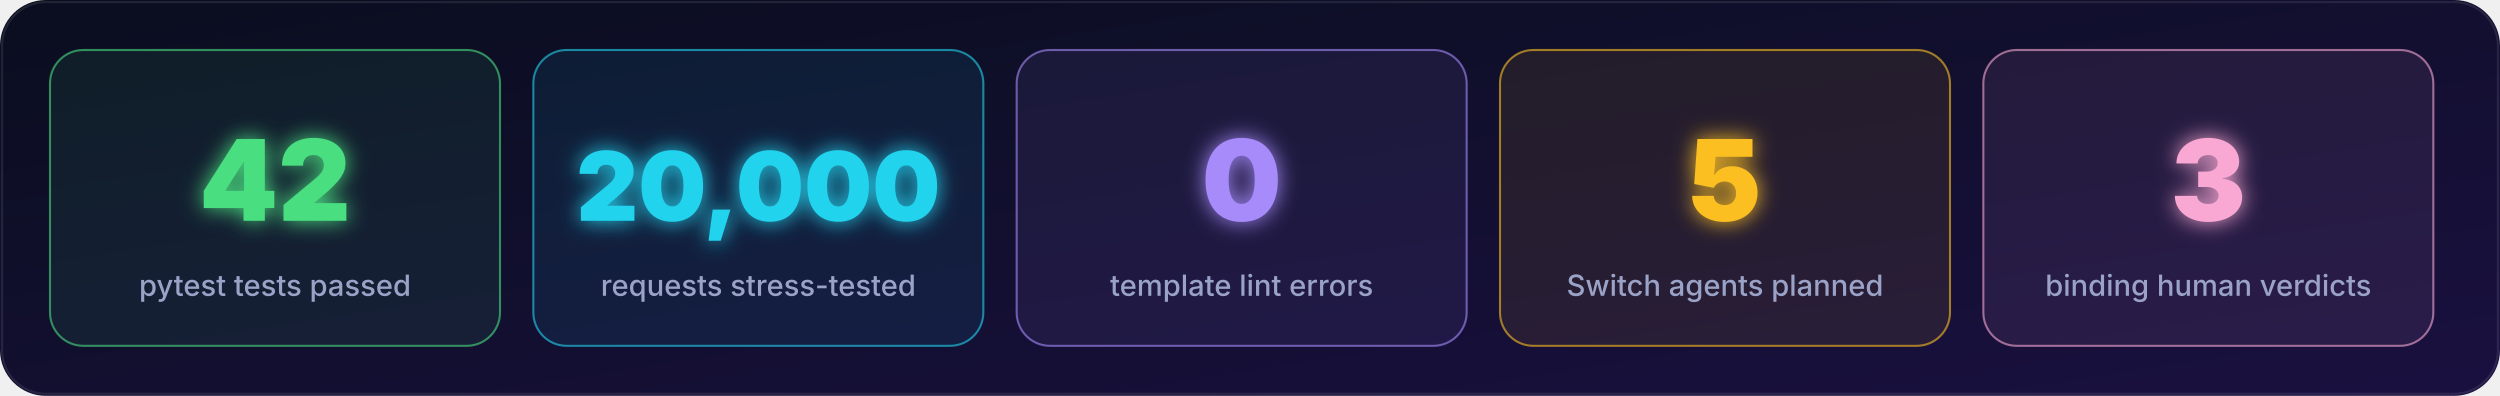
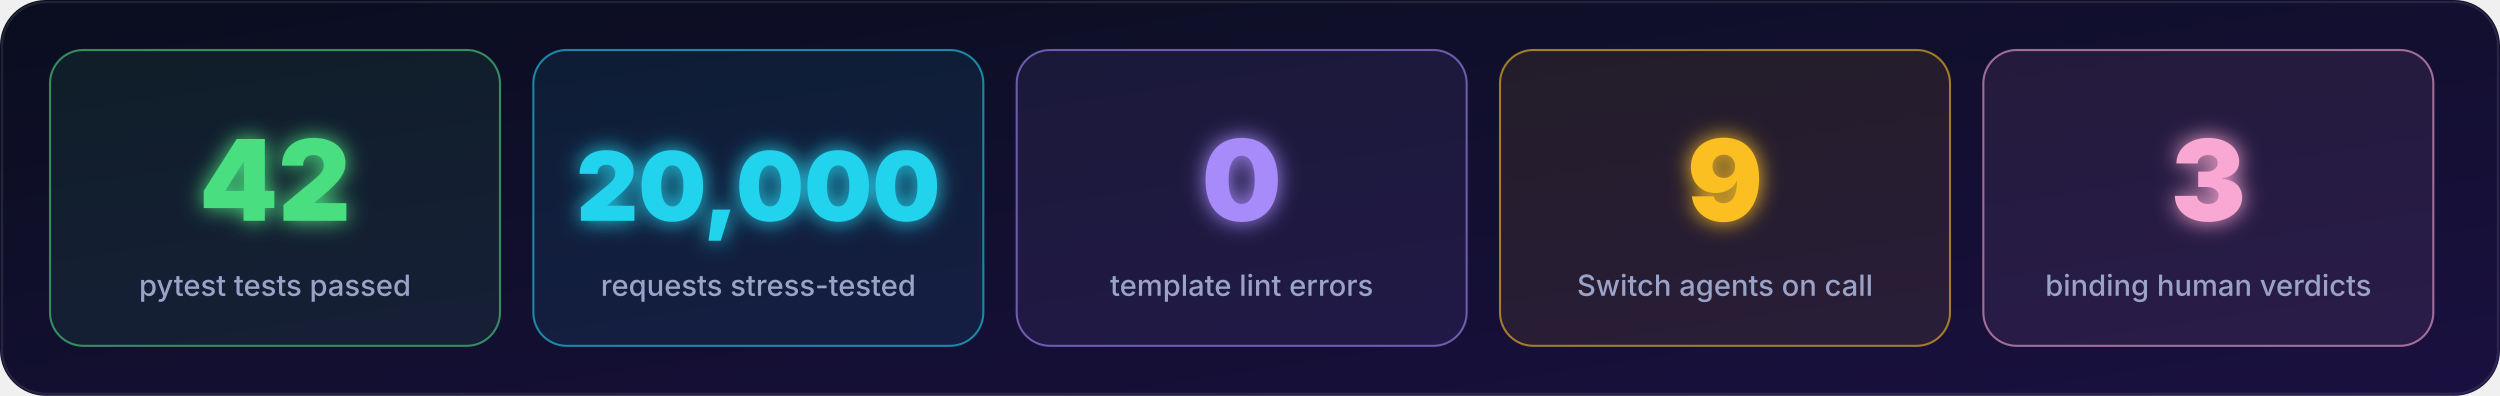
<svg xmlns="http://www.w3.org/2000/svg" width="1200" height="190" viewBox="0 0 1200 190" font-family="Inter,'Segoe UI',-apple-system,'Helvetica Neue',Arial,sans-serif">
  <defs>
    <linearGradient id="bg" x1="0" y1="0" x2="1" y2="1">
      <stop offset="0" stop-color="#0a0e1f" />
      <stop offset="1" stop-color="#1a1040" />
    </linearGradient>
    <linearGradient id="brand" gradientUnits="userSpaceOnUse" x1="0" y1="0" x2="1200" y2="0">
      <stop offset="0" stop-color="#a78bfa" />
      <stop offset=".5" stop-color="#22d3ee" />
      <stop offset="1" stop-color="#4ade80" />
    </linearGradient>
    <linearGradient id="hot" gradientUnits="userSpaceOnUse" x1="0" y1="0" x2="1200" y2="0">
      <stop offset="0" stop-color="#fb7185" />
      <stop offset="1" stop-color="#fbbf24" />
    </linearGradient>
    <filter id="glow" x="-50%" y="-50%" width="200%" height="200%">
      <feGaussianBlur stdDeviation="5" result="b" />
      <feMerge>
        <feMergeNode in="b" />
        <feMergeNode in="SourceGraphic" />
      </feMerge>
    </filter>
    <filter id="soft" x="-50%" y="-50%" width="200%" height="200%">
      <feGaussianBlur stdDeviation="14" />
    </filter>
  </defs>
  <rect width="1200" height="190" rx="22" fill="url(#bg)" />
  <rect x="1" y="1" width="1198" height="188" rx="21" fill="none" stroke="#fff" stroke-opacity=".09" />
  <rect x="24" y="24" width="216" height="142" rx="16" fill="#4ade80" fill-opacity=".08" stroke="#4ade80" stroke-opacity=".6">
    <animate attributeName="stroke-opacity" values=".35;.9;.35" dur="3.6s" begin="0.0s" repeatCount="indefinite" />
  </rect>
  <text x="132" y="106" font-size="54" fill="#4ade80" font-weight="900" text-anchor="middle" filter="url(#glow)">42</text>
  <text x="132" y="142" font-size="14" fill="#9aa3c7" font-weight="500" text-anchor="middle">pytest tests passed</text>
  <rect x="256" y="24" width="216" height="142" rx="16" fill="#22d3ee" fill-opacity=".08" stroke="#22d3ee" stroke-opacity=".6">
    <animate attributeName="stroke-opacity" values=".35;.9;.35" dur="3.6s" begin="0.5s" repeatCount="indefinite" />
  </rect>
  <text x="364" y="106" font-size="46" fill="#22d3ee" font-weight="900" text-anchor="middle" filter="url(#glow)">20,000</text>
  <text x="364" y="142" font-size="14" fill="#9aa3c7" font-weight="500" text-anchor="middle">requests stress-tested</text>
  <rect x="488" y="24" width="216" height="142" rx="16" fill="#a78bfa" fill-opacity=".08" stroke="#a78bfa" stroke-opacity=".6">
    <animate attributeName="stroke-opacity" values=".35;.9;.35" dur="3.6s" begin="1.0s" repeatCount="indefinite" />
  </rect>
  <text x="596" y="106" font-size="54" fill="#a78bfa" font-weight="900" text-anchor="middle" filter="url(#glow)">0</text>
  <text x="596" y="142" font-size="14" fill="#9aa3c7" font-weight="500" text-anchor="middle">template lint errors</text>
  <rect x="720" y="24" width="216" height="142" rx="16" fill="#fbbf24" fill-opacity=".08" stroke="#fbbf24" stroke-opacity=".6">
    <animate attributeName="stroke-opacity" values=".35;.9;.35" dur="3.6s" begin="1.5s" repeatCount="indefinite" />
  </rect>
-   <text x="828" y="106" font-size="54" fill="#fbbf24" font-weight="900" text-anchor="middle" filter="url(#glow)">5</text>
-   <text x="828" y="142" font-size="14" fill="#9aa3c7" font-weight="500" text-anchor="middle">Switch agents planned</text>
+   <text x="828" y="106" font-size="54" fill="#fbbf24" font-weight="900" text-anchor="middle" filter="url(#glow)">9</text>
+   <text x="828" y="142" font-size="14" fill="#9aa3c7" font-weight="500" text-anchor="middle">Switch agents on call</text>
  <rect x="952" y="24" width="216" height="142" rx="16" fill="#f9a8d4" fill-opacity=".08" stroke="#f9a8d4" stroke-opacity=".6">
    <animate attributeName="stroke-opacity" values=".35;.9;.35" dur="3.6s" begin="2.0s" repeatCount="indefinite" />
  </rect>
  <text x="1060" y="106" font-size="54" fill="#f9a8d4" font-weight="900" text-anchor="middle" filter="url(#glow)">3</text>
  <text x="1060" y="142" font-size="14" fill="#9aa3c7" font-weight="500" text-anchor="middle">binding human verdicts</text>
</svg>
